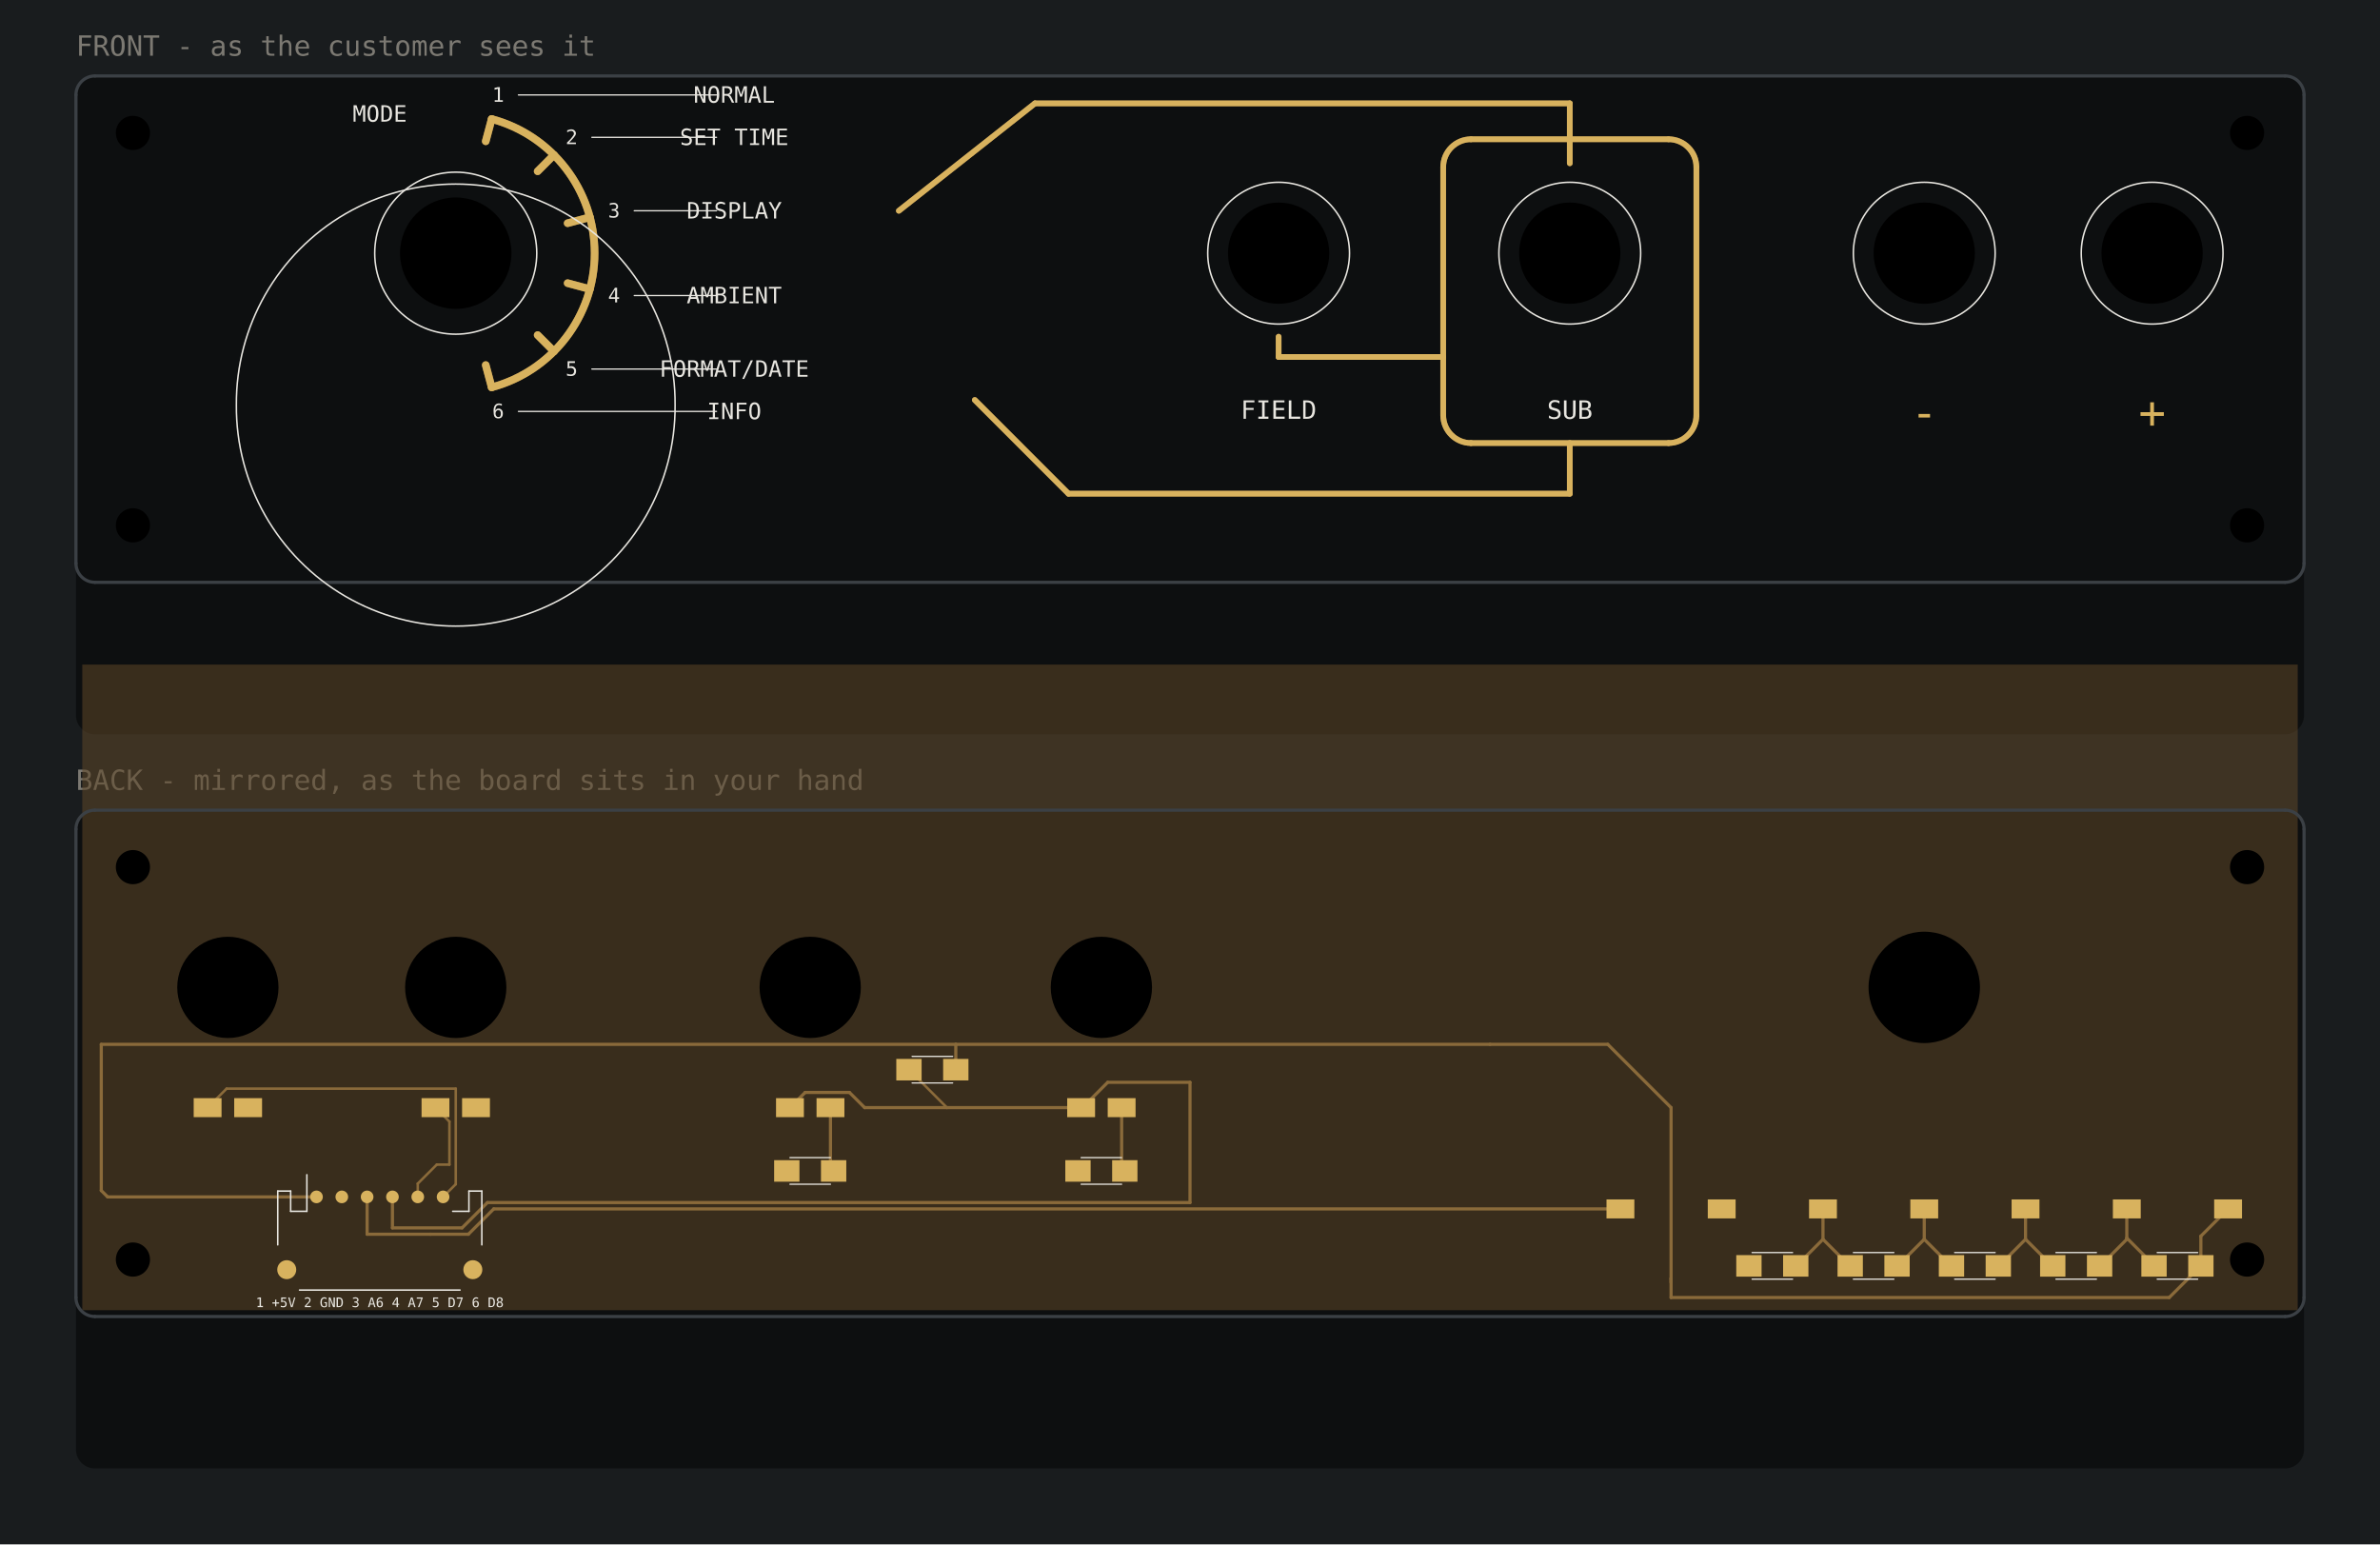
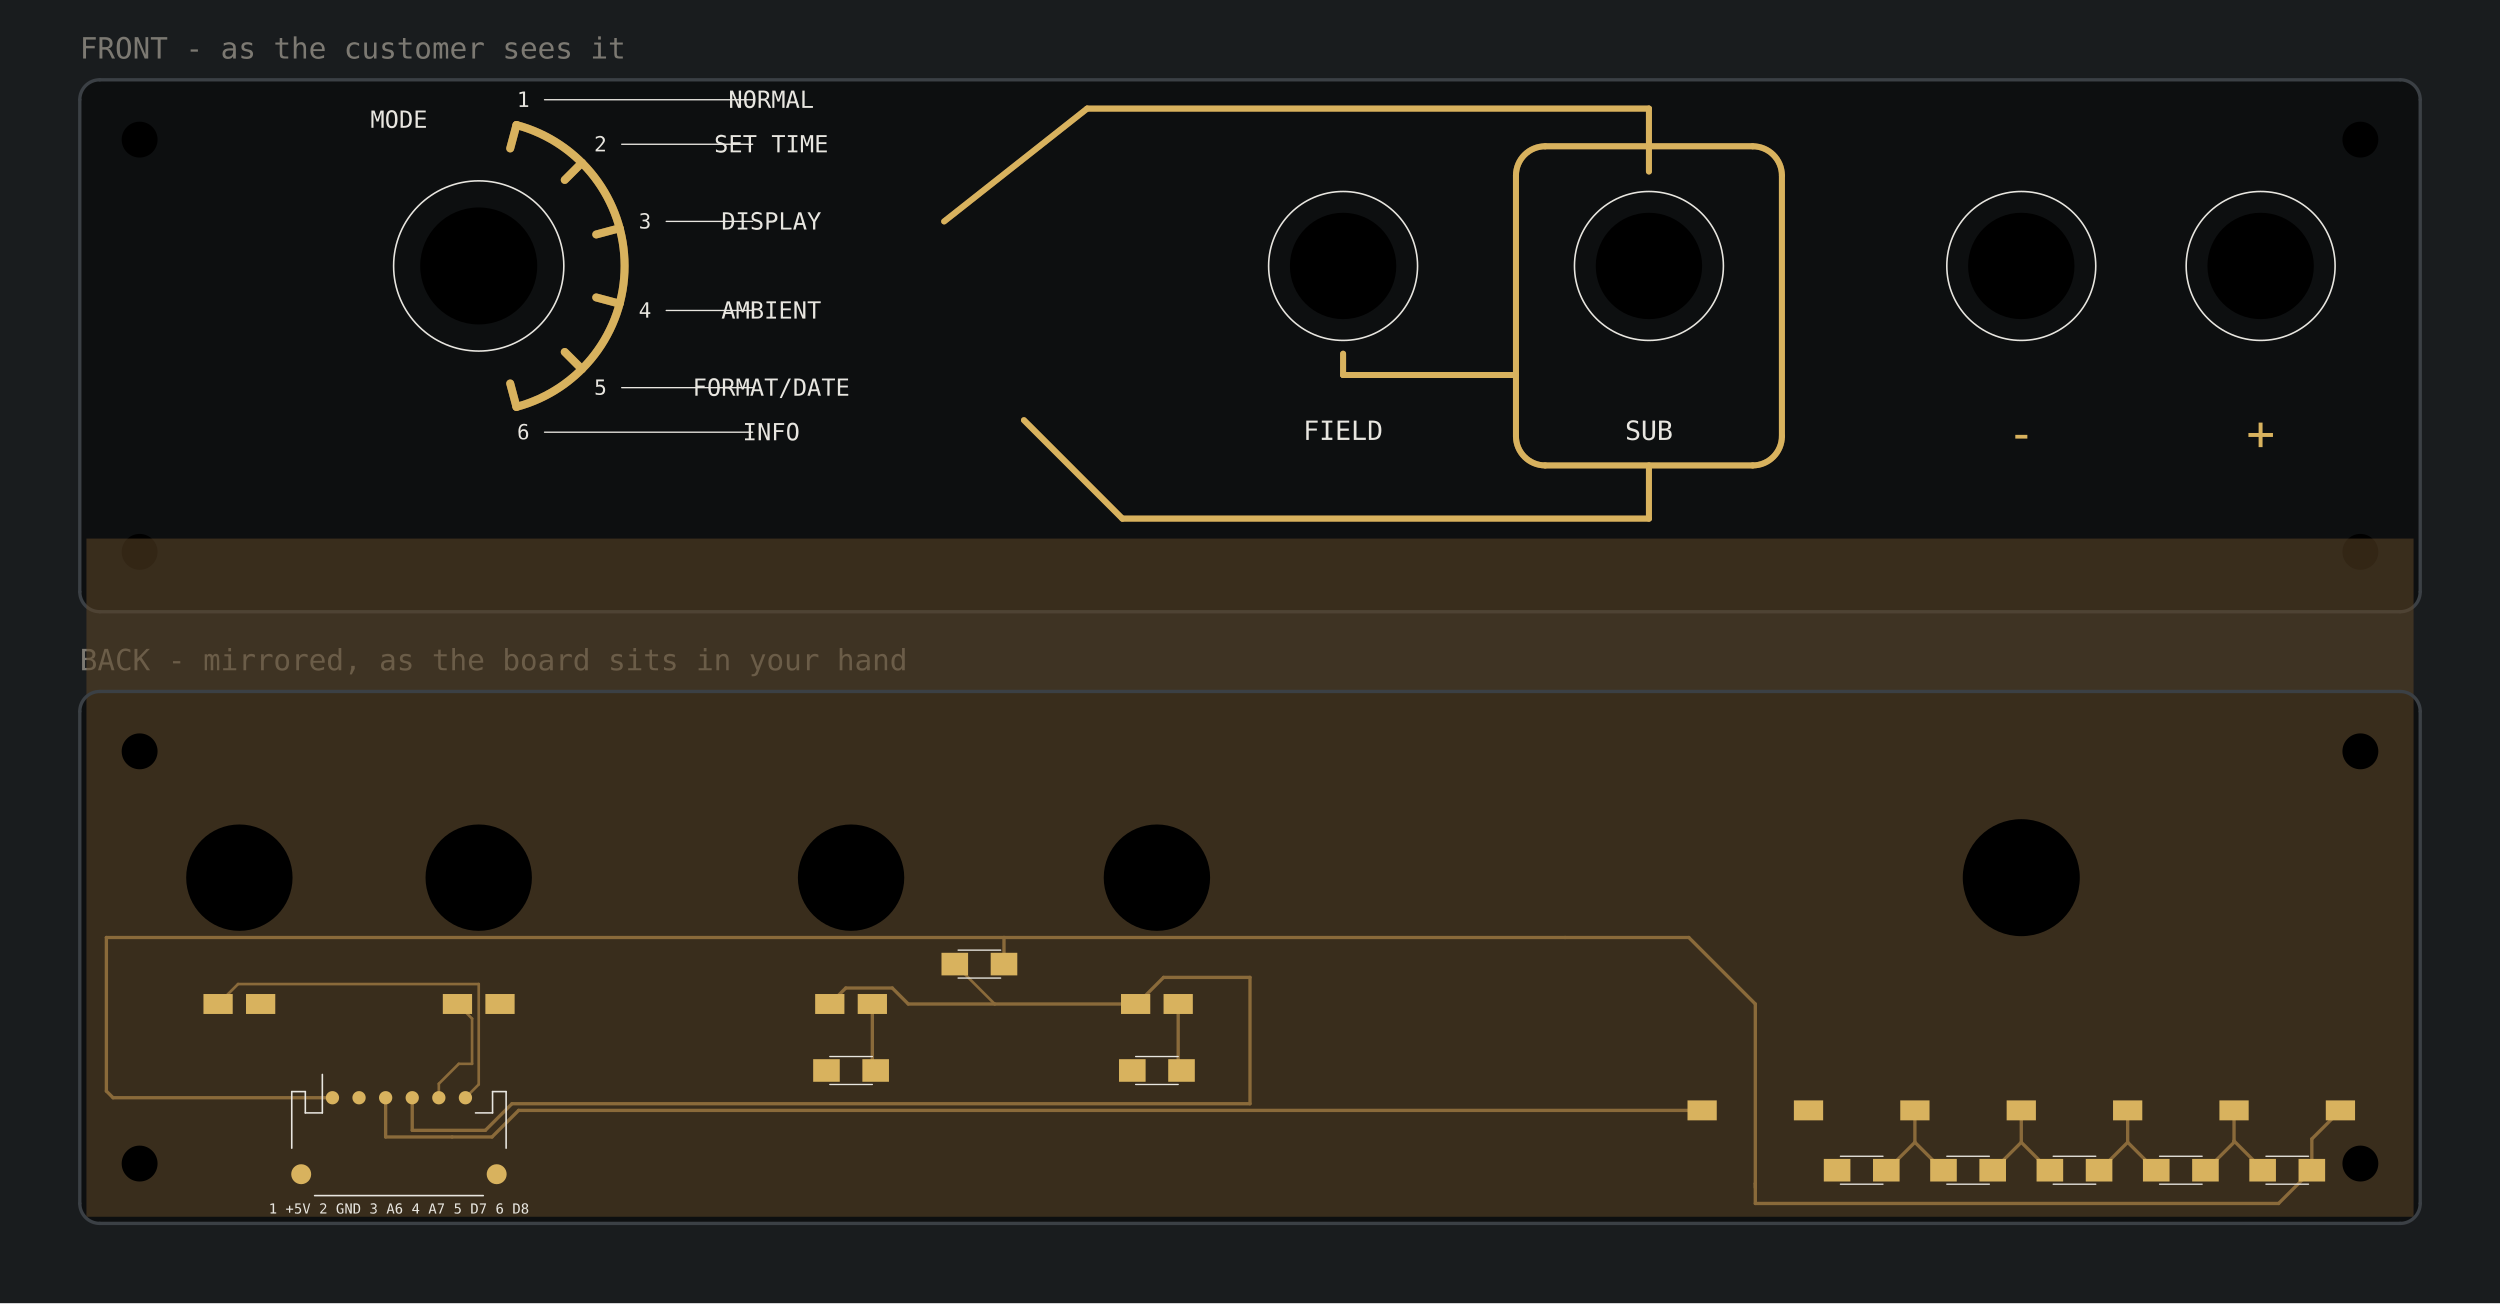
- <svg xmlns="http://www.w3.org/2000/svg" width="940.0" height="610.0" viewBox="0 0 188.0 122.0">
+ <svg xmlns="http://www.w3.org/2000/svg" width="940.0" height="490.0" viewBox="0 0 188.0 98.0">
  <rect width="100%" height="100%" fill="#191c1e" />
  <text x="6.0" y="4.4" font-family="monospace" font-size="2.2" fill="#7C7972">FRONT - as the customer sees it</text>
-   <text x="6.0" y="62.4" font-family="monospace" font-size="2.2" fill="#7C7972">BACK - mirrored, as the board sits in your hand</text>
+   <text x="6.0" y="50.4" font-family="monospace" font-size="2.2" fill="#7C7972">BACK - mirrored, as the board sits in your hand</text>
  <g transform="translate(6.0,6.0) ">
-     <rect x="0" y="0" width="176.0" height="52.0" rx="1.5" fill="#0d0f10" />
+     <rect x="0" y="0" width="176.0" height="40.0" rx="1.5" fill="#0d0f10" />
    <path d="M32.368,5.162 L32.839,3.402" fill="none" stroke="#8a6a3a" stroke-width="0.6" stroke-linecap="round" />
    <path d="M32.368,22.838 L32.839,24.598" fill="none" stroke="#8a6a3a" stroke-width="0.6" stroke-linecap="round" />
    <path d="M36.47,7.53 L37.759,6.241" fill="none" stroke="#8a6a3a" stroke-width="0.6" stroke-linecap="round" />
    <path d="M36.47,20.47 L37.759,21.759" fill="none" stroke="#8a6a3a" stroke-width="0.6" stroke-linecap="round" />
    <path d="M38.838,11.632 L40.598,11.161" fill="none" stroke="#8a6a3a" stroke-width="0.6" stroke-linecap="round" />
    <path d="M38.838,16.368 L40.598,16.839" fill="none" stroke="#8a6a3a" stroke-width="0.6" stroke-linecap="round" />
    <path d="M75.755,2.165 L65.0,10.651" fill="none" stroke="#8a6a3a" stroke-width="0.45" stroke-linecap="round" />
    <path d="M78.403,33.0 L71.0,25.597" fill="none" stroke="#8a6a3a" stroke-width="0.45" stroke-linecap="round" />
    <path d="M95.0,22.2 L95.0,20.6" fill="none" stroke="#8a6a3a" stroke-width="0.45" stroke-linecap="round" />
    <path d="M108.0,22.2 L95.0,22.2" fill="none" stroke="#8a6a3a" stroke-width="0.45" stroke-linecap="round" />
    <path d="M108.0,26.8 L108.0,7.2" fill="none" stroke="#8a6a3a" stroke-width="0.45" stroke-linecap="round" />
    <path d="M110.2,5.0 L125.8,5.0" fill="none" stroke="#8a6a3a" stroke-width="0.45" stroke-linecap="round" />
    <path d="M118.0,2.165 L75.755,2.165" fill="none" stroke="#8a6a3a" stroke-width="0.45" stroke-linecap="round" />
    <path d="M118.0,6.899 L118.0,2.165" fill="none" stroke="#8a6a3a" stroke-width="0.45" stroke-linecap="round" />
    <path d="M118.0,29.0 L118.0,33.0" fill="none" stroke="#8a6a3a" stroke-width="0.45" stroke-linecap="round" />
    <path d="M118.0,33.0 L78.403,33.0" fill="none" stroke="#8a6a3a" stroke-width="0.45" stroke-linecap="round" />
    <path d="M125.8,29.0 L110.2,29.0" fill="none" stroke="#8a6a3a" stroke-width="0.45" stroke-linecap="round" />
    <path d="M128.0,7.2 L128.0,26.8" fill="none" stroke="#8a6a3a" stroke-width="0.45" stroke-linecap="round" />
    <path d="M32.839,3.402 A10.972,10.972 0 0,1 32.839,24.598" fill="none" stroke="#8a6a3a" stroke-width="0.6" stroke-linecap="round" />
    <path d="M108.0,7.2 A2.2,2.2 0 0,1 110.2,5.0" fill="none" stroke="#8a6a3a" stroke-width="0.45" stroke-linecap="round" />
    <path d="M110.2,29.0 A2.2,2.2 0 0,1 108.0,26.8" fill="none" stroke="#8a6a3a" stroke-width="0.45" stroke-linecap="round" />
    <path d="M125.8,5.0 A2.2,2.2 0 0,1 128.0,7.2" fill="none" stroke="#8a6a3a" stroke-width="0.45" stroke-linecap="round" />
    <path d="M128.0,26.8 A2.2,2.2 0 0,1 125.8,29.0" fill="none" stroke="#8a6a3a" stroke-width="0.45" stroke-linecap="round" />
    <path d="M32.368,5.162 L32.839,3.402" fill="none" stroke="#d8b25e" stroke-width="0.6" stroke-linecap="round" />
    <path d="M32.368,22.838 L32.839,24.598" fill="none" stroke="#d8b25e" stroke-width="0.6" stroke-linecap="round" />
    <path d="M36.47,7.53 L37.759,6.241" fill="none" stroke="#d8b25e" stroke-width="0.6" stroke-linecap="round" />
    <path d="M36.47,20.47 L37.759,21.759" fill="none" stroke="#d8b25e" stroke-width="0.6" stroke-linecap="round" />
    <path d="M38.838,11.632 L40.598,11.161" fill="none" stroke="#d8b25e" stroke-width="0.6" stroke-linecap="round" />
    <path d="M38.838,16.368 L40.598,16.839" fill="none" stroke="#d8b25e" stroke-width="0.6" stroke-linecap="round" />
    <path d="M75.755,2.165 L65.0,10.651" fill="none" stroke="#d8b25e" stroke-width="0.45" stroke-linecap="round" />
    <path d="M78.403,33.0 L71.0,25.597" fill="none" stroke="#d8b25e" stroke-width="0.45" stroke-linecap="round" />
    <path d="M95.0,22.2 L95.0,20.6" fill="none" stroke="#d8b25e" stroke-width="0.45" stroke-linecap="round" />
    <path d="M108.0,22.2 L95.0,22.2" fill="none" stroke="#d8b25e" stroke-width="0.45" stroke-linecap="round" />
    <path d="M108.0,26.8 L108.0,7.2" fill="none" stroke="#d8b25e" stroke-width="0.45" stroke-linecap="round" />
    <path d="M110.2,5.0 L125.8,5.0" fill="none" stroke="#d8b25e" stroke-width="0.45" stroke-linecap="round" />
    <path d="M118.0,2.165 L75.755,2.165" fill="none" stroke="#d8b25e" stroke-width="0.45" stroke-linecap="round" />
    <path d="M118.0,6.899 L118.0,2.165" fill="none" stroke="#d8b25e" stroke-width="0.45" stroke-linecap="round" />
    <path d="M118.0,29.0 L118.0,33.0" fill="none" stroke="#d8b25e" stroke-width="0.45" stroke-linecap="round" />
    <path d="M118.0,33.0 L78.403,33.0" fill="none" stroke="#d8b25e" stroke-width="0.45" stroke-linecap="round" />
    <path d="M125.8,29.0 L110.2,29.0" fill="none" stroke="#d8b25e" stroke-width="0.45" stroke-linecap="round" />
    <path d="M128.0,7.2 L128.0,26.8" fill="none" stroke="#d8b25e" stroke-width="0.45" stroke-linecap="round" />
    <path d="M32.839,3.402 A10.972,10.972 0 0,1 32.839,24.598" fill="none" stroke="#d8b25e" stroke-width="0.6" stroke-linecap="round" />
    <path d="M108.0,7.2 A2.2,2.2 0 0,1 110.2,5.0" fill="none" stroke="#d8b25e" stroke-width="0.45" stroke-linecap="round" />
    <path d="M110.2,29.0 A2.2,2.2 0 0,1 108.0,26.8" fill="none" stroke="#d8b25e" stroke-width="0.45" stroke-linecap="round" />
    <path d="M125.8,5.0 A2.2,2.2 0 0,1 128.0,7.2" fill="none" stroke="#d8b25e" stroke-width="0.45" stroke-linecap="round" />
    <path d="M128.0,26.8 A2.2,2.2 0 0,1 125.8,29.0" fill="none" stroke="#d8b25e" stroke-width="0.45" stroke-linecap="round" />
    <path d="M34.949,1.5 L50.6,1.5" fill="none" stroke="#e8e6e0" stroke-width="0.1" stroke-linecap="round" />
    <path d="M34.949,26.5 L50.6,26.5" fill="none" stroke="#e8e6e0" stroke-width="0.1" stroke-linecap="round" />
    <path d="M40.752,4.848 L50.6,4.848" fill="none" stroke="#e8e6e0" stroke-width="0.1" stroke-linecap="round" />
    <path d="M40.752,23.152 L50.6,23.152" fill="none" stroke="#e8e6e0" stroke-width="0.1" stroke-linecap="round" />
    <path d="M44.1,10.651 L50.6,10.651" fill="none" stroke="#e8e6e0" stroke-width="0.1" stroke-linecap="round" />
    <path d="M44.1,17.349 L50.6,17.349" fill="none" stroke="#e8e6e0" stroke-width="0.1" stroke-linecap="round" />
    <path d="M0.0,38.5 L0.0,1.5" fill="none" stroke="#3b4045" stroke-width="0.25" stroke-linecap="round" />
    <path d="M1.5,0.0 L174.5,0.0" fill="none" stroke="#3b4045" stroke-width="0.25" stroke-linecap="round" />
    <path d="M174.5,40.0 L1.5,40.0" fill="none" stroke="#3b4045" stroke-width="0.25" stroke-linecap="round" />
    <path d="M176.0,1.5 L176.0,38.5" fill="none" stroke="#3b4045" stroke-width="0.25" stroke-linecap="round" />
    <path d="M0.0,1.5 A1.5,1.5 0 0,1 1.5,0.0" fill="none" stroke="#3b4045" stroke-width="0.25" stroke-linecap="round" />
    <path d="M1.5,40.0 A1.5,1.5 0 0,1 0.0,38.5" fill="none" stroke="#3b4045" stroke-width="0.25" stroke-linecap="round" />
    <path d="M174.5,0.0 A1.5,1.5 0 0,1 176.0,1.5" fill="none" stroke="#3b4045" stroke-width="0.25" stroke-linecap="round" />
    <path d="M176.0,38.5 A1.5,1.5 0 0,1 174.5,40.0" fill="none" stroke="#3b4045" stroke-width="0.25" stroke-linecap="round" />
-     <path d="M12.672,26.0 a17.328,17.328 0 1,0 34.655,0 a17.328,17.328 0 1,0 -34.655,0" fill="none" stroke="#e8e6e0" stroke-width="0.12" stroke-linecap="round" />
    <g transform="translate(146.0,26.6)">
      <text x="0" y="1.224" font-family="DejaVu Sans Mono,monospace" font-size="3.57" fill="#d8b25e" text-anchor="middle">-</text>
    </g>
    <g transform="translate(164.0,26.6)">
      <text x="0" y="1.224" font-family="DejaVu Sans Mono,monospace" font-size="3.57" fill="#d8b25e" text-anchor="middle">+</text>
    </g>
    <g transform="translate(33.349,1.5)">
      <text x="0" y="0.54" font-family="DejaVu Sans Mono,monospace" font-size="1.575" fill="#e8e6e0" text-anchor="middle">1</text>
    </g>
    <g transform="translate(33.349,26.5)">
      <text x="0" y="0.54" font-family="DejaVu Sans Mono,monospace" font-size="1.575" fill="#e8e6e0" text-anchor="middle">6</text>
    </g>
    <g transform="translate(39.152,4.848)">
      <text x="0" y="0.54" font-family="DejaVu Sans Mono,monospace" font-size="1.575" fill="#e8e6e0" text-anchor="middle">2</text>
    </g>
    <g transform="translate(39.152,23.152)">
      <text x="0" y="0.54" font-family="DejaVu Sans Mono,monospace" font-size="1.575" fill="#e8e6e0" text-anchor="middle">5</text>
    </g>
    <g transform="translate(42.5,10.651)">
      <text x="0" y="0.54" font-family="DejaVu Sans Mono,monospace" font-size="1.575" fill="#e8e6e0" text-anchor="middle">3</text>
    </g>
    <g transform="translate(42.5,17.349)">
      <text x="0" y="0.54" font-family="DejaVu Sans Mono,monospace" font-size="1.575" fill="#e8e6e0" text-anchor="middle">4</text>
    </g>
    <g transform="translate(52.0,1.5)">
      <text x="0" y="0.612" font-family="DejaVu Sans Mono,monospace" font-size="1.785" fill="#e8e6e0" text-anchor="middle">NORMAL</text>
    </g>
    <g transform="translate(52.0,4.848)">
      <text x="0" y="0.612" font-family="DejaVu Sans Mono,monospace" font-size="1.785" fill="#e8e6e0" text-anchor="middle">SET TIME</text>
    </g>
    <g transform="translate(52.0,10.651)">
      <text x="0" y="0.612" font-family="DejaVu Sans Mono,monospace" font-size="1.785" fill="#e8e6e0" text-anchor="middle">DISPLAY</text>
    </g>
    <g transform="translate(52.0,17.349)">
      <text x="0" y="0.612" font-family="DejaVu Sans Mono,monospace" font-size="1.785" fill="#e8e6e0" text-anchor="middle">AMBIENT</text>
    </g>
    <g transform="translate(52.0,23.152)">
      <text x="0" y="0.612" font-family="DejaVu Sans Mono,monospace" font-size="1.785" fill="#e8e6e0" text-anchor="middle">FORMAT/DATE</text>
    </g>
    <g transform="translate(52.0,26.5)">
      <text x="0" y="0.612" font-family="DejaVu Sans Mono,monospace" font-size="1.785" fill="#e8e6e0" text-anchor="middle">INFO</text>
    </g>
    <g transform="translate(24.0,3.0)">
      <text x="0" y="0.612" font-family="DejaVu Sans Mono,monospace" font-size="1.785" fill="#e8e6e0" text-anchor="middle">MODE</text>
    </g>
    <g transform="translate(95.0,26.4)">
      <text x="0" y="0.684" font-family="DejaVu Sans Mono,monospace" font-size="1.995" fill="#e8e6e0" text-anchor="middle">FIELD</text>
    </g>
    <g transform="translate(118.0,26.4)">
      <text x="0" y="0.684" font-family="DejaVu Sans Mono,monospace" font-size="1.995" fill="#e8e6e0" text-anchor="middle">SUB</text>
    </g>
    <path d="M158.4,14.0 a5.6,5.6 0 1,0 11.2,0 a5.6,5.6 0 1,0 -11.2,0" fill="none" stroke="#e8e6e0" stroke-width="0.12" stroke-linecap="round" />
    <path d="M140.4,14.0 a5.6,5.6 0 1,0 11.2,0 a5.6,5.6 0 1,0 -11.2,0" fill="none" stroke="#e8e6e0" stroke-width="0.12" stroke-linecap="round" />
    <path d="M89.4,14.0 a5.6,5.6 0 1,0 11.2,0 a5.6,5.6 0 1,0 -11.2,0" fill="none" stroke="#e8e6e0" stroke-width="0.12" stroke-linecap="round" />
    <path d="M23.6,14.0 a6.4,6.4 0 1,0 12.8,0 a6.4,6.4 0 1,0 -12.8,0" fill="none" stroke="#e8e6e0" stroke-width="0.12" stroke-linecap="round" />
    <path d="M112.4,14.0 a5.6,5.6 0 1,0 11.2,0 a5.6,5.6 0 1,0 -11.2,0" fill="none" stroke="#e8e6e0" stroke-width="0.12" stroke-linecap="round" />
    <circle cx="164.0" cy="14.0" r="4.0" fill="#000" />
    <circle cx="146.0" cy="14.0" r="4.0" fill="#000" />
    <circle cx="171.5" cy="35.5" r="1.35" fill="#000" />
    <circle cx="95.0" cy="14.0" r="4.0" fill="#000" />
    <circle cx="171.5" cy="4.5" r="1.35" fill="#000" />
    <circle cx="4.5" cy="4.5" r="1.35" fill="#000" />
    <circle cx="30.0" cy="14.0" r="4.4" fill="#000" />
    <circle cx="118.0" cy="14.0" r="4.0" fill="#000" />
    <circle cx="4.5" cy="35.5" r="1.35" fill="#000" />
  </g>
-   <g transform="translate(6.0,64.0) translate(176.0,0) scale(-1,1)">
-     <rect x="0" y="0" width="176.0" height="52.0" rx="1.5" fill="#0d0f10" />
+   <g transform="translate(6.0,52.0) translate(176.0,0) scale(-1,1)">
+     <rect x="0" y="0" width="176.0" height="40.0" rx="1.5" fill="#0d0f10" />
    <path d="M0.5,-11.5 L175.5,-11.5 L175.5,39.5 L0.5,39.5 Z" fill="#5c4526" opacity="0.55" />
    <path d="M146.0,29.55 L146.0,22.0" fill="none" stroke="#8a6a3a" stroke-width="0.2" stroke-linecap="round" />
    <path d="M146.0,22.0 L164.1,22.0" fill="none" stroke="#8a6a3a" stroke-width="0.2" stroke-linecap="round" />
    <path d="M147.0,30.55 L146.0,29.55" fill="none" stroke="#8a6a3a" stroke-width="0.2" stroke-linecap="round" />
    <path d="M165.6,23.5 L165.1,23.5" fill="none" stroke="#8a6a3a" stroke-width="0.25" stroke-linecap="round" />
    <path d="M164.1,22.0 L165.6,23.5" fill="none" stroke="#8a6a3a" stroke-width="0.2" stroke-linecap="round" />
    <path d="M149.0,29.5 L147.5,28.0" fill="none" stroke="#8a6a3a" stroke-width="0.2" stroke-linecap="round" />
    <path d="M147.6,23.5 L147.6,24.1" fill="none" stroke="#8a6a3a" stroke-width="0.2" stroke-linecap="round" />
    <path d="M147.5,28.0 L146.5,28.0" fill="none" stroke="#8a6a3a" stroke-width="0.2" stroke-linecap="round" />
    <path d="M146.5,24.6 L147.6,23.5" fill="none" stroke="#8a6a3a" stroke-width="0.2" stroke-linecap="round" />
    <path d="M149.0,30.55 L149.0,29.5" fill="none" stroke="#8a6a3a" stroke-width="0.2" stroke-linecap="round" />
    <path d="M146.5,28.0 L146.5,24.6" fill="none" stroke="#8a6a3a" stroke-width="0.2" stroke-linecap="round" />
    <path d="M93.4,23.5 L93.4,28.2" fill="none" stroke="#8a6a3a" stroke-width="0.25" stroke-linecap="round" />
    <path d="M93.4,28.2 L93.1,28.5" fill="none" stroke="#8a6a3a" stroke-width="0.25" stroke-linecap="round" />
    <path d="M88.0,21.5 L94.5,21.5" fill="none" stroke="#8a6a3a" stroke-width="0.25" stroke-linecap="round" />
    <path d="M114.9,22.3 L118.4,22.3" fill="none" stroke="#8a6a3a" stroke-width="0.25" stroke-linecap="round" />
    <path d="M118.4,22.3 L119.6,23.5" fill="none" stroke="#8a6a3a" stroke-width="0.25" stroke-linecap="round" />
    <path d="M94.5,21.5 L96.5,23.5" fill="none" stroke="#8a6a3a" stroke-width="0.25" stroke-linecap="round" />
    <path d="M145.5,33.0 L143.5,31.0" fill="none" stroke="#8a6a3a" stroke-width="0.25" stroke-linecap="round" />
    <path d="M143.5,31.0 L88.0,31.0" fill="none" stroke="#8a6a3a" stroke-width="0.25" stroke-linecap="round" />
    <path d="M107.2,23.5 L113.7,23.5" fill="none" stroke="#8a6a3a" stroke-width="0.25" stroke-linecap="round" />
    <path d="M110.2,20.5 L107.2,23.5" fill="none" stroke="#8a6a3a" stroke-width="0.2" stroke-linecap="round" />
    <path d="M151.0,33.0 L145.5,33.0" fill="none" stroke="#8a6a3a" stroke-width="0.25" stroke-linecap="round" />
    <path d="M96.6,23.5 L107.2,23.5" fill="none" stroke="#8a6a3a" stroke-width="0.25" stroke-linecap="round" />
    <path d="M88.0,31.0 L88.0,21.5" fill="none" stroke="#8a6a3a" stroke-width="0.25" stroke-linecap="round" />
    <path d="M151.0,30.55 L151.0,33.0" fill="none" stroke="#8a6a3a" stroke-width="0.25" stroke-linecap="round" />
    <path d="M96.5,23.5 L96.6,23.5" fill="none" stroke="#8a6a3a" stroke-width="0.25" stroke-linecap="round" />
    <path d="M113.7,23.5 L114.9,22.3" fill="none" stroke="#8a6a3a" stroke-width="0.25" stroke-linecap="round" />
    <path d="M38.0,31.5 L38.0,33.9" fill="none" stroke="#8a6a3a" stroke-width="0.25" stroke-linecap="round" />
    <path d="M38.0,33.9 L40.1,36.0" fill="none" stroke="#8a6a3a" stroke-width="0.25" stroke-linecap="round" />
    <path d="M38.0,33.9 L35.9,36.0" fill="none" stroke="#8a6a3a" stroke-width="0.25" stroke-linecap="round" />
    <path d="M30.0,31.5 L30.0,33.9" fill="none" stroke="#8a6a3a" stroke-width="0.25" stroke-linecap="round" />
    <path d="M30.0,33.9 L27.9,36.0" fill="none" stroke="#8a6a3a" stroke-width="0.25" stroke-linecap="round" />
    <path d="M30.0,33.9 L32.1,36.0" fill="none" stroke="#8a6a3a" stroke-width="0.25" stroke-linecap="round" />
    <path d="M22.0,33.9 L24.1,36.0" fill="none" stroke="#8a6a3a" stroke-width="0.25" stroke-linecap="round" />
    <path d="M22.0,33.9 L19.9,36.0" fill="none" stroke="#8a6a3a" stroke-width="0.25" stroke-linecap="round" />
    <path d="M22.0,31.5 L22.0,33.9" fill="none" stroke="#8a6a3a" stroke-width="0.25" stroke-linecap="round" />
    <path d="M14.0,33.8 L11.8,36.0" fill="none" stroke="#8a6a3a" stroke-width="0.25" stroke-linecap="round" />
    <path d="M14.0,33.8 L14.0,33.9" fill="none" stroke="#8a6a3a" stroke-width="0.25" stroke-linecap="round" />
    <path d="M14.0,31.5 L14.0,33.8" fill="none" stroke="#8a6a3a" stroke-width="0.25" stroke-linecap="round" />
    <path d="M14.0,33.9 L16.1,36.0" fill="none" stroke="#8a6a3a" stroke-width="0.25" stroke-linecap="round" />
    <path d="M174.0,30.05 L173.5,30.55" fill="none" stroke="#8a6a3a" stroke-width="0.25" stroke-linecap="round" />
    <path d="M106.5,18.5 L106.5,20.5" fill="none" stroke="#8a6a3a" stroke-width="0.25" stroke-linecap="round" />
    <path d="M50.0,37.301 L49.999,37.3" fill="none" stroke="#8a6a3a" stroke-width="0.2" stroke-linecap="round" />
    <path d="M8.15,33.65 L6.0,31.5" fill="none" stroke="#8a6a3a" stroke-width="0.25" stroke-linecap="round" />
    <path d="M55.0,18.5 L64.3,18.5" fill="none" stroke="#8a6a3a" stroke-width="0.25" stroke-linecap="round" />
    <path d="M10.65,38.5 L8.15,36.0" fill="none" stroke="#8a6a3a" stroke-width="0.25" stroke-linecap="round" />
    <path d="M50.0,38.499 L49.999,38.5" fill="none" stroke="#8a6a3a" stroke-width="0.2" stroke-linecap="round" />
    <path d="M64.3,18.5 L106.5,18.5" fill="none" stroke="#8a6a3a" stroke-width="0.25" stroke-linecap="round" />
    <path d="M50.0,37.0 L50.0,38.499" fill="none" stroke="#8a6a3a" stroke-width="0.25" stroke-linecap="round" />
    <path d="M50.0,23.5 L55.0,18.5" fill="none" stroke="#8a6a3a" stroke-width="0.25" stroke-linecap="round" />
    <path d="M8.15,36.0 L8.15,33.65" fill="none" stroke="#8a6a3a" stroke-width="0.25" stroke-linecap="round" />
    <path d="M174.0,18.5 L174.0,30.05" fill="none" stroke="#8a6a3a" stroke-width="0.25" stroke-linecap="round" />
    <path d="M106.5,18.5 L174.0,18.5" fill="none" stroke="#8a6a3a" stroke-width="0.25" stroke-linecap="round" />
    <path d="M50.0,37.301 L50.0,37.0" fill="none" stroke="#8a6a3a" stroke-width="0.25" stroke-linecap="round" />
    <path d="M50.0,37.0 L50.0,23.5" fill="none" stroke="#8a6a3a" stroke-width="0.25" stroke-linecap="round" />
    <path d="M49.999,38.5 L10.65,38.5" fill="none" stroke="#8a6a3a" stroke-width="0.25" stroke-linecap="round" />
    <path d="M157.0,30.55 L173.5,30.55" fill="none" stroke="#8a6a3a" stroke-width="0.25" stroke-linecap="round" />
    <path d="M145.0,33.5 L148.0,33.5" fill="none" stroke="#8a6a3a" stroke-width="0.25" stroke-linecap="round" />
    <path d="M148.0,33.5 L153.0,33.5" fill="none" stroke="#8a6a3a" stroke-width="0.25" stroke-linecap="round" />
    <path d="M153.0,33.5 L153.0,30.55" fill="none" stroke="#8a6a3a" stroke-width="0.25" stroke-linecap="round" />
    <path d="M143.0,31.5 L145.0,33.5" fill="none" stroke="#8a6a3a" stroke-width="0.25" stroke-linecap="round" />
    <path d="M54.0,31.5 L143.0,31.5" fill="none" stroke="#8a6a3a" stroke-width="0.25" stroke-linecap="round" />
    <path d="M116.4,23.5 L116.4,28.2" fill="none" stroke="#8a6a3a" stroke-width="0.25" stroke-linecap="round" />
    <path d="M116.4,28.2 L116.1,28.5" fill="none" stroke="#8a6a3a" stroke-width="0.25" stroke-linecap="round" />
    <rect x="161.3" y="22.75" width="2.2" height="1.5" fill="#d8b25e" />
    <rect x="164.5" y="22.75" width="2.2" height="1.5" fill="#d8b25e" />
    <rect x="143.3" y="22.75" width="2.2" height="1.5" fill="#d8b25e" />
    <rect x="146.5" y="22.75" width="2.2" height="1.5" fill="#d8b25e" />
    <rect x="92.3" y="22.75" width="2.2" height="1.5" fill="#d8b25e" />
    <rect x="95.5" y="22.75" width="2.2" height="1.5" fill="#d8b25e" />
    <rect x="44.9" y="30.75" width="2.2" height="1.5" fill="#d8b25e" />
    <rect x="36.9" y="30.75" width="2.2" height="1.5" fill="#d8b25e" />
    <rect x="28.9" y="30.75" width="2.2" height="1.5" fill="#d8b25e" />
    <rect x="20.9" y="30.75" width="2.2" height="1.5" fill="#d8b25e" />
    <rect x="12.9" y="30.75" width="2.2" height="1.5" fill="#d8b25e" />
    <rect x="4.9" y="30.75" width="2.2" height="1.5" fill="#d8b25e" />
    <rect x="52.9" y="30.75" width="2.2" height="1.5" fill="#d8b25e" />
    <rect x="115.3" y="22.75" width="2.2" height="1.5" fill="#d8b25e" />
    <rect x="118.5" y="22.75" width="2.2" height="1.5" fill="#d8b25e" />
    <circle cx="157.0" cy="30.55" r="0.5" fill="#d8b25e" />
    <circle cx="155.0" cy="30.55" r="0.5" fill="#d8b25e" />
    <circle cx="153.0" cy="30.55" r="0.5" fill="#d8b25e" />
    <circle cx="151.0" cy="30.55" r="0.5" fill="#d8b25e" />
    <circle cx="149.0" cy="30.55" r="0.5" fill="#d8b25e" />
    <circle cx="147.0" cy="30.55" r="0.5" fill="#d8b25e" />
    <circle cx="144.65" cy="36.3" r="0.75" fill="#d8b25e" />
    <circle cx="159.35" cy="36.3" r="0.75" fill="#d8b25e" />
    <rect x="23.15" y="35.15" width="2.0" height="1.7" fill="#d8b25e" />
    <rect x="26.85" y="35.15" width="2.0" height="1.7" fill="#d8b25e" />
    <rect x="92.15" y="27.65" width="2.0" height="1.7" fill="#d8b25e" />
    <rect x="95.85" y="27.65" width="2.0" height="1.7" fill="#d8b25e" />
    <rect x="31.15" y="35.15" width="2.0" height="1.7" fill="#d8b25e" />
    <rect x="34.85" y="35.15" width="2.0" height="1.7" fill="#d8b25e" />
    <rect x="15.15" y="35.15" width="2.0" height="1.7" fill="#d8b25e" />
    <rect x="18.85" y="35.15" width="2.0" height="1.7" fill="#d8b25e" />
    <rect x="105.5" y="19.65" width="2.0" height="1.7" fill="#d8b25e" />
    <rect x="109.2" y="19.65" width="2.0" height="1.7" fill="#d8b25e" />
    <rect x="7.15" y="35.15" width="2.0" height="1.7" fill="#d8b25e" />
    <rect x="10.85" y="35.15" width="2.0" height="1.7" fill="#d8b25e" />
    <rect x="115.15" y="27.65" width="2.0" height="1.7" fill="#d8b25e" />
    <rect x="118.85" y="27.65" width="2.0" height="1.7" fill="#d8b25e" />
    <rect x="39.15" y="35.15" width="2.0" height="1.7" fill="#d8b25e" />
    <rect x="42.85" y="35.15" width="2.0" height="1.7" fill="#d8b25e" />
    <path d="M0.0,38.5 L0.0,1.5" fill="none" stroke="#3b4045" stroke-width="0.25" stroke-linecap="round" />
    <path d="M1.5,0.0 L174.5,0.0" fill="none" stroke="#3b4045" stroke-width="0.25" stroke-linecap="round" />
    <path d="M174.5,40.0 L1.5,40.0" fill="none" stroke="#3b4045" stroke-width="0.25" stroke-linecap="round" />
    <path d="M176.0,1.5 L176.0,38.5" fill="none" stroke="#3b4045" stroke-width="0.25" stroke-linecap="round" />
    <path d="M0.0,1.5 A1.5,1.5 0 0,1 1.5,0.0" fill="none" stroke="#3b4045" stroke-width="0.25" stroke-linecap="round" />
    <path d="M1.5,40.0 A1.5,1.5 0 0,1 0.0,38.5" fill="none" stroke="#3b4045" stroke-width="0.25" stroke-linecap="round" />
    <path d="M174.5,0.0 A1.5,1.5 0 0,1 176.0,1.5" fill="none" stroke="#3b4045" stroke-width="0.25" stroke-linecap="round" />
    <path d="M176.0,38.5 A1.5,1.5 0 0,1 174.5,40.0" fill="none" stroke="#3b4045" stroke-width="0.25" stroke-linecap="round" />
    <g transform="translate(152.0,38.9)">
      <text x="0" y="0.36" font-family="DejaVu Sans Mono,monospace" font-size="1.05" fill="#e8e6e0" text-anchor="middle" transform="scale(-1,1)">1 +5V  2 GND  3 A6  4 A7  5 D7  6 D8</text>
    </g>
    <path d="M143.94,30.09 L144.96,30.09" fill="none" stroke="#e8e6e0" stroke-width="0.12" stroke-linecap="round" />
    <path d="M143.94,34.34 L143.94,30.09" fill="none" stroke="#e8e6e0" stroke-width="0.12" stroke-linecap="round" />
    <path d="M144.96,30.09 L144.96,31.69" fill="none" stroke="#e8e6e0" stroke-width="0.12" stroke-linecap="round" />
    <path d="M144.96,31.69 L146.24,31.69" fill="none" stroke="#e8e6e0" stroke-width="0.12" stroke-linecap="round" />
    <path d="M157.76,31.69 L157.76,28.8" fill="none" stroke="#e8e6e0" stroke-width="0.12" stroke-linecap="round" />
    <path d="M158.34,37.91 L145.66,37.91" fill="none" stroke="#e8e6e0" stroke-width="0.12" stroke-linecap="round" />
    <path d="M159.04,30.09 L159.04,31.69" fill="none" stroke="#e8e6e0" stroke-width="0.12" stroke-linecap="round" />
    <path d="M159.04,31.69 L157.76,31.69" fill="none" stroke="#e8e6e0" stroke-width="0.12" stroke-linecap="round" />
    <path d="M160.06,30.09 L159.04,30.09" fill="none" stroke="#e8e6e0" stroke-width="0.12" stroke-linecap="round" />
    <path d="M160.06,34.34 L160.06,30.09" fill="none" stroke="#e8e6e0" stroke-width="0.12" stroke-linecap="round" />
    <path d="M24.4,34.95 L27.6,34.95" fill="none" stroke="#e8e6e0" stroke-width="0.1" stroke-linecap="round" />
    <path d="M24.4,37.05 L27.6,37.05" fill="none" stroke="#e8e6e0" stroke-width="0.1" stroke-linecap="round" />
    <path d="M93.4,27.45 L96.6,27.45" fill="none" stroke="#e8e6e0" stroke-width="0.1" stroke-linecap="round" />
    <path d="M93.4,29.55 L96.6,29.55" fill="none" stroke="#e8e6e0" stroke-width="0.1" stroke-linecap="round" />
    <path d="M32.4,34.95 L35.6,34.95" fill="none" stroke="#e8e6e0" stroke-width="0.1" stroke-linecap="round" />
    <path d="M32.4,37.05 L35.6,37.05" fill="none" stroke="#e8e6e0" stroke-width="0.1" stroke-linecap="round" />
    <path d="M16.4,34.95 L19.6,34.95" fill="none" stroke="#e8e6e0" stroke-width="0.1" stroke-linecap="round" />
    <path d="M16.4,37.05 L19.6,37.05" fill="none" stroke="#e8e6e0" stroke-width="0.1" stroke-linecap="round" />
    <path d="M106.75,19.45 L109.95,19.45" fill="none" stroke="#e8e6e0" stroke-width="0.1" stroke-linecap="round" />
    <path d="M106.75,21.55 L109.95,21.55" fill="none" stroke="#e8e6e0" stroke-width="0.1" stroke-linecap="round" />
    <path d="M8.4,34.95 L11.6,34.95" fill="none" stroke="#e8e6e0" stroke-width="0.1" stroke-linecap="round" />
    <path d="M8.4,37.05 L11.6,37.05" fill="none" stroke="#e8e6e0" stroke-width="0.1" stroke-linecap="round" />
    <path d="M116.4,27.45 L119.6,27.45" fill="none" stroke="#e8e6e0" stroke-width="0.1" stroke-linecap="round" />
    <path d="M116.4,29.55 L119.6,29.55" fill="none" stroke="#e8e6e0" stroke-width="0.1" stroke-linecap="round" />
    <path d="M40.4,34.95 L43.6,34.95" fill="none" stroke="#e8e6e0" stroke-width="0.1" stroke-linecap="round" />
    <path d="M40.4,37.05 L43.6,37.05" fill="none" stroke="#e8e6e0" stroke-width="0.1" stroke-linecap="round" />
    <circle cx="164.0" cy="14.0" r="4.0" fill="#000" />
    <circle cx="146.0" cy="14.0" r="4.0" fill="#000" />
    <circle cx="171.5" cy="35.5" r="1.35" fill="#000" />
    <circle cx="95.0" cy="14.0" r="4.0" fill="#000" />
    <circle cx="171.5" cy="4.5" r="1.35" fill="#000" />
    <circle cx="4.5" cy="4.5" r="1.35" fill="#000" />
    <circle cx="30.0" cy="14.0" r="4.4" fill="#000" />
    <circle cx="118.0" cy="14.0" r="4.0" fill="#000" />
    <circle cx="4.5" cy="35.5" r="1.35" fill="#000" />
  </g>
</svg>
